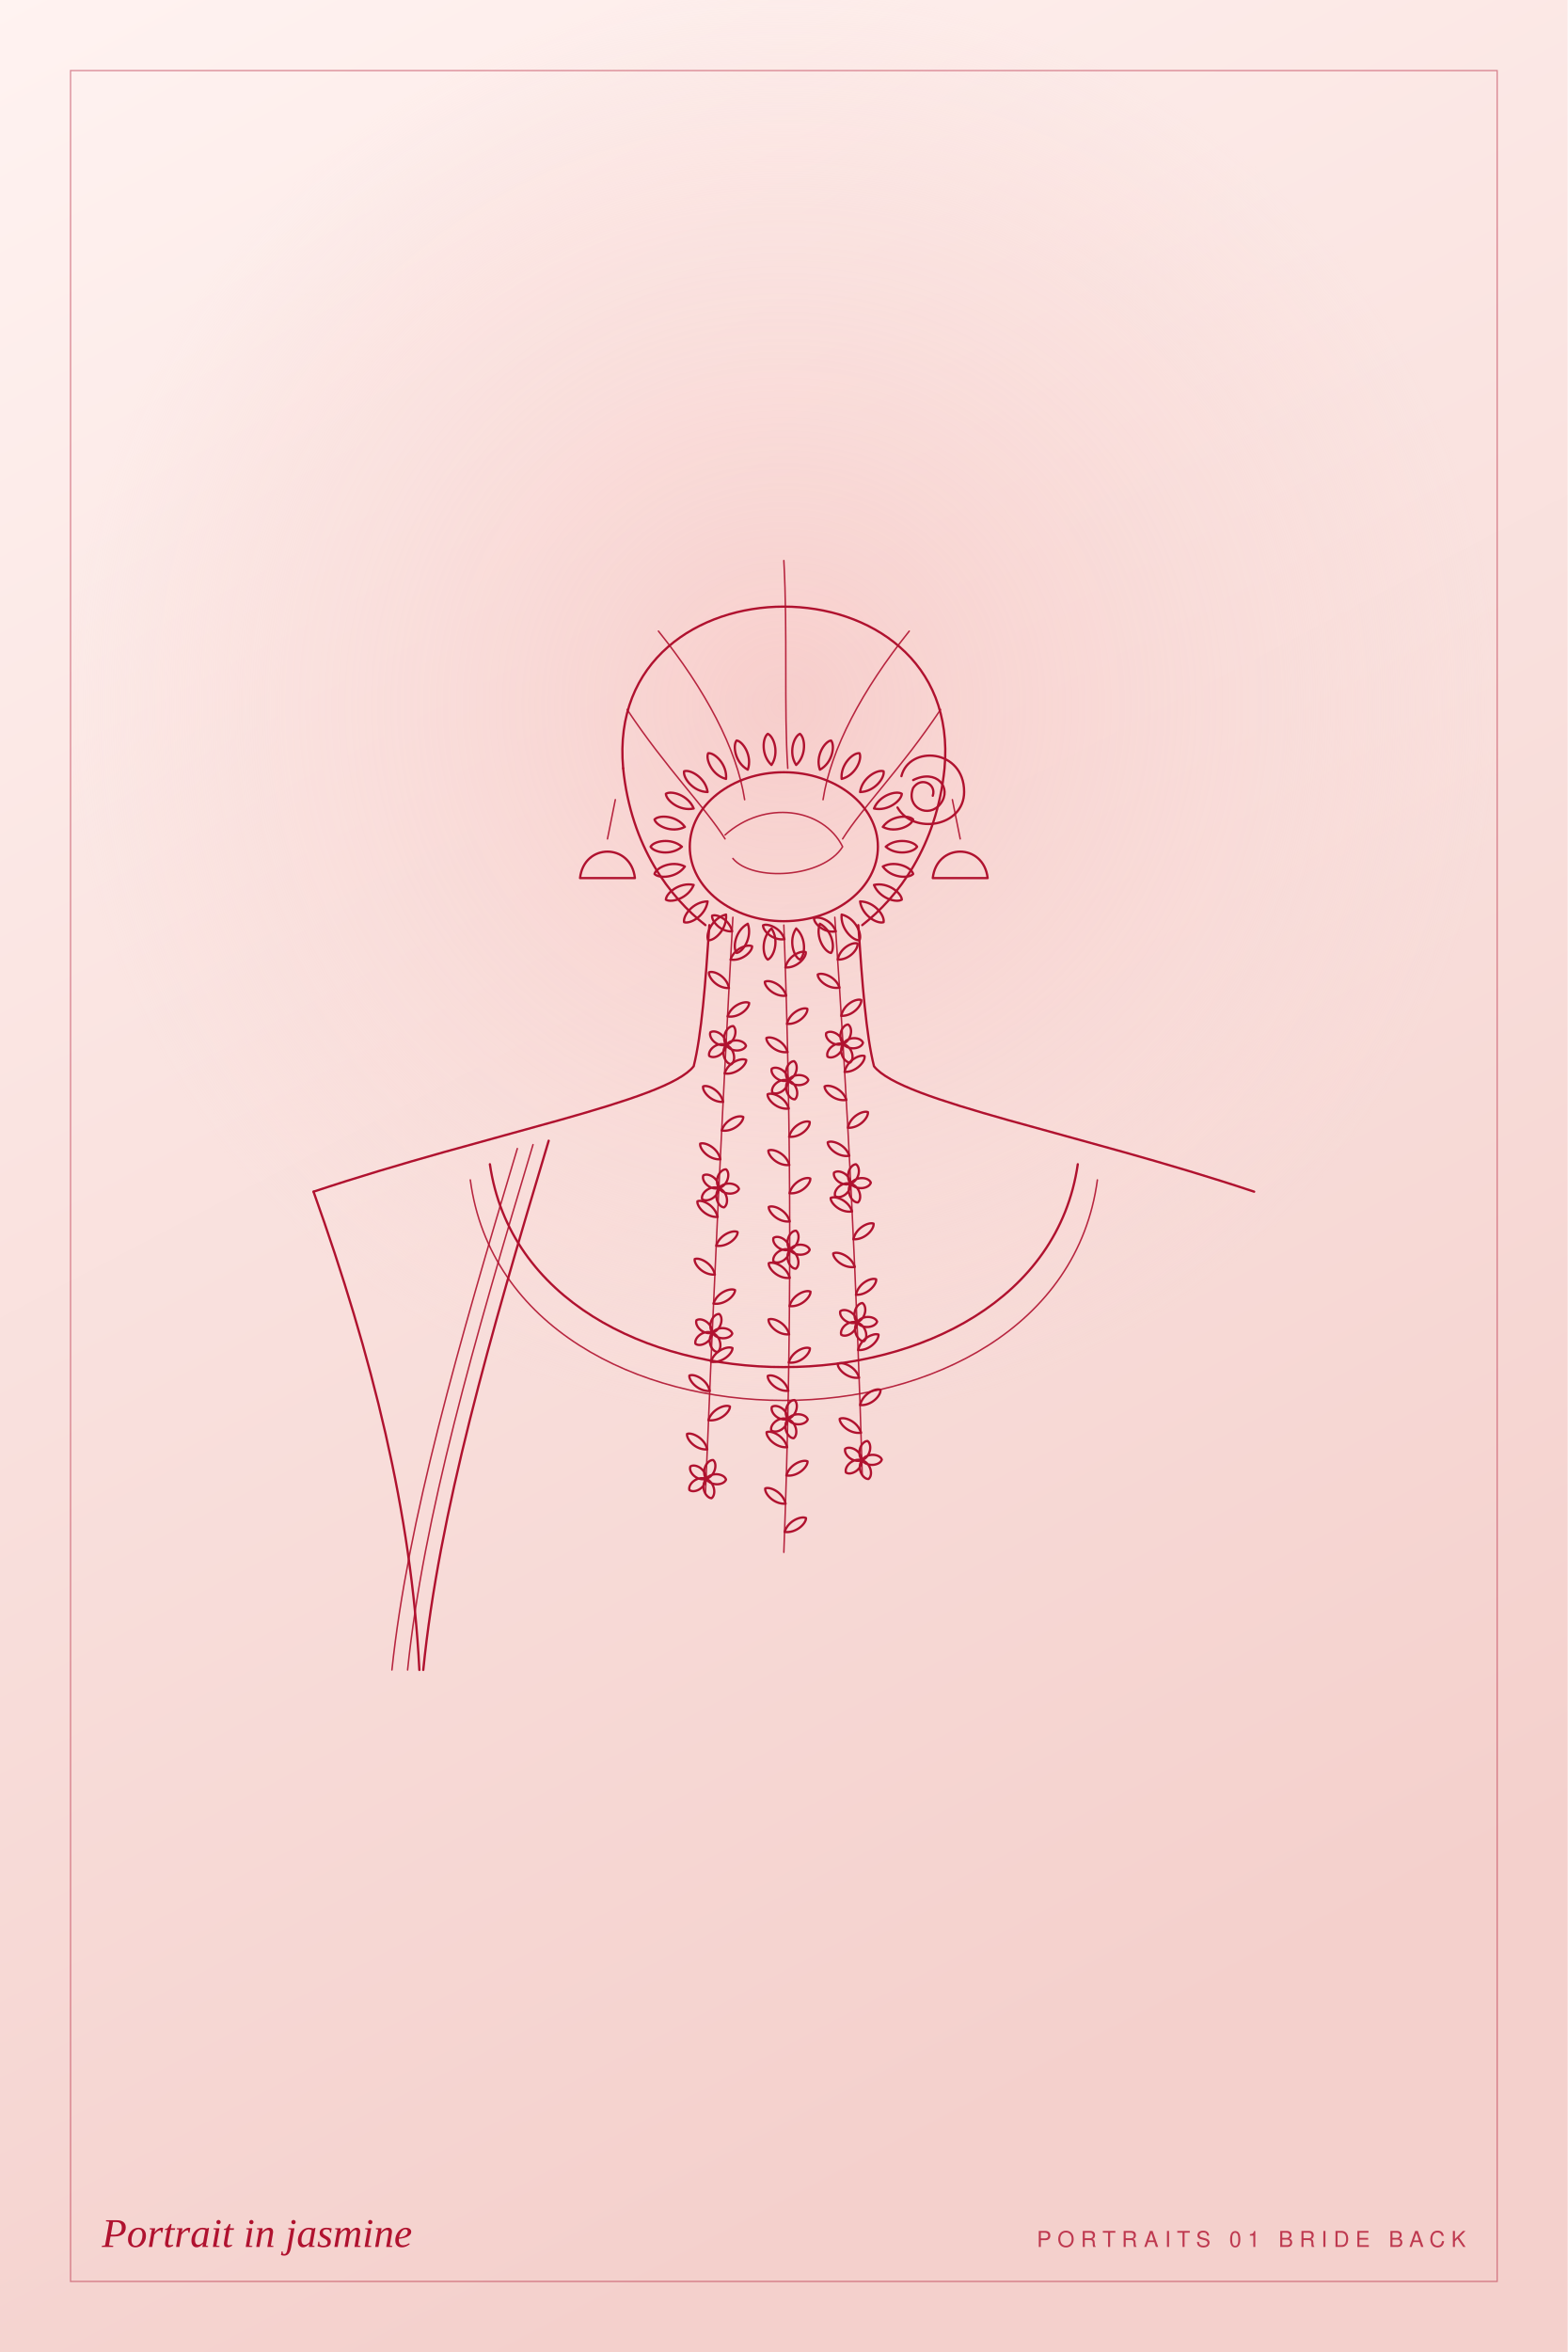
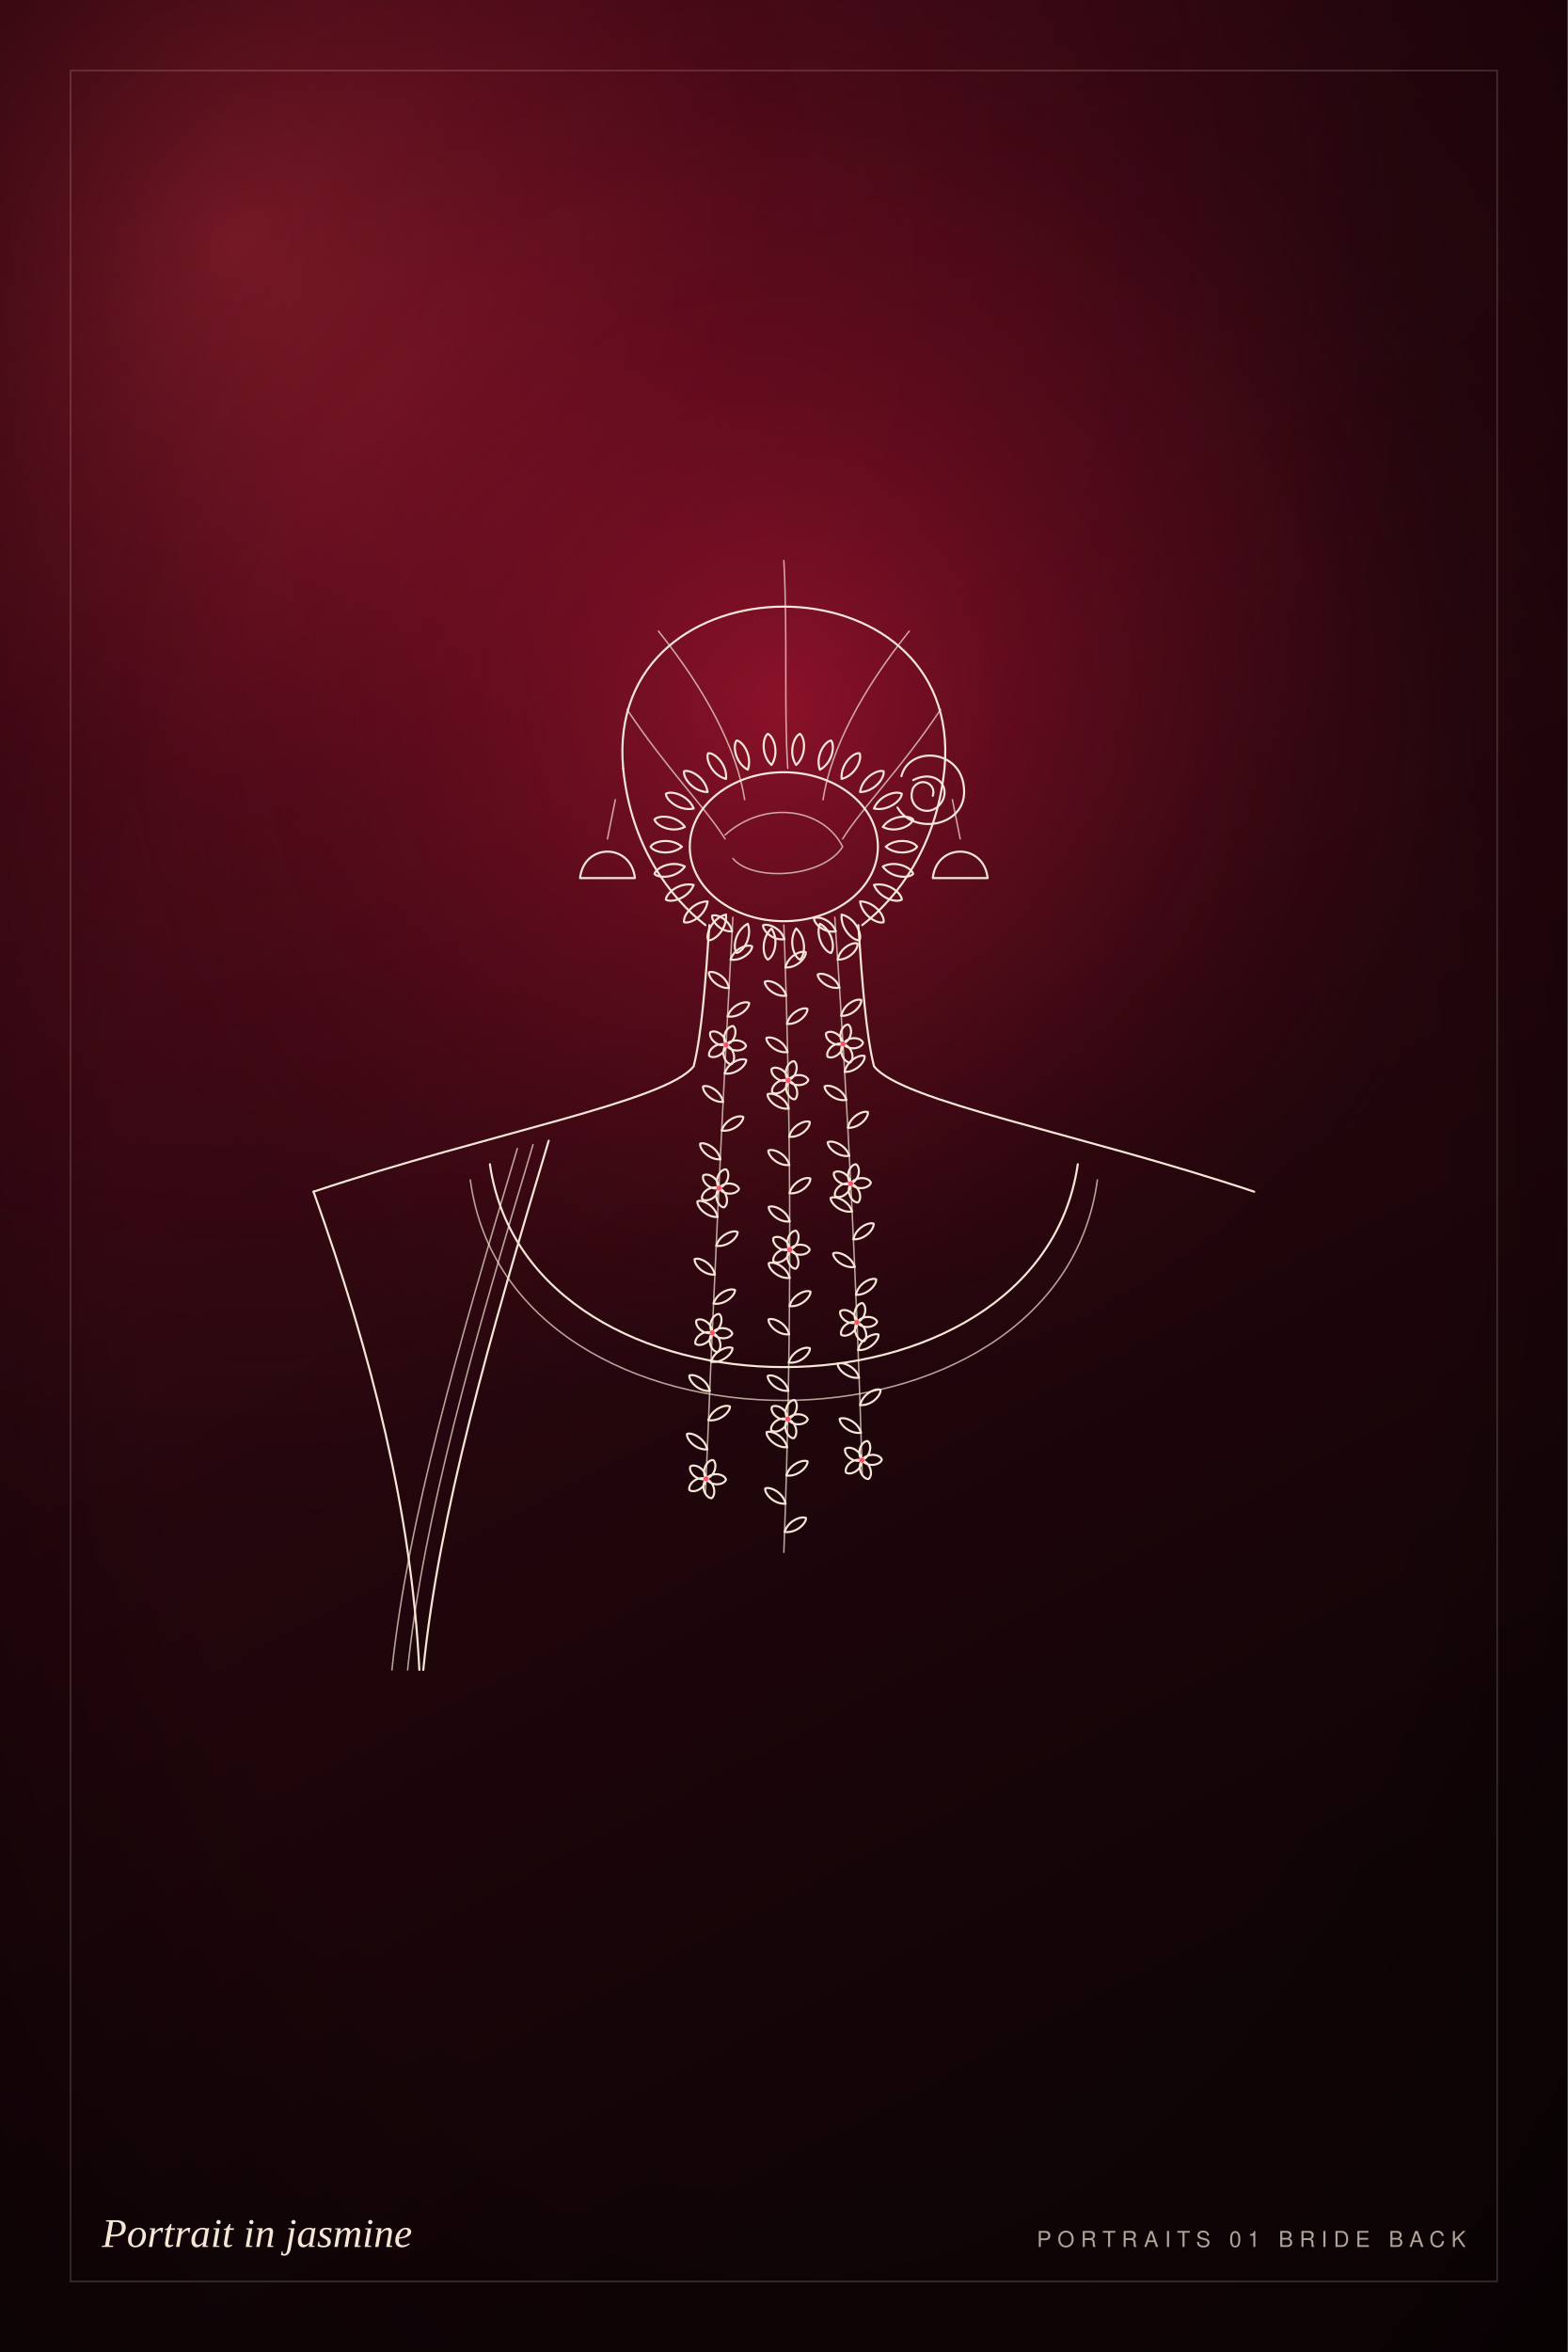
<svg xmlns="http://www.w3.org/2000/svg" viewBox="0 0 1200 1800" width="1200" height="1800">
  <defs>
    <linearGradient id="bg" x1="0" y1="0" x2=".35" y2="1">
-       <stop offset="0" stop-color="#FFF3F1" />
-       <stop offset="1" stop-color="#F4D0CC" />
+       <stop offset="0" stop-color="#430A18" />
+       <stop offset="1" stop-color="#100406" />
    </linearGradient>
    <radialGradient id="disc">
-       <stop offset="0" stop-color="#F6C4C2" stop-opacity=".7" />
-       <stop offset=".7" stop-color="#F8D8D5" stop-opacity=".4" />
-       <stop offset="1" stop-color="#F8D8D5" stop-opacity="0" />
+       <stop offset="0" stop-color="#C8183A" stop-opacity=".55" />
+       <stop offset=".55" stop-color="#8E0F28" stop-opacity=".25" />
+       <stop offset="1" stop-color="#5A0716" stop-opacity="0" />
    </radialGradient>
    <radialGradient id="glow">
-       <stop offset="0" stop-color="#FFB38F" stop-opacity=".8" />
-       <stop offset=".45" stop-color="#FFD2B8" stop-opacity=".4" />
-       <stop offset="1" stop-color="#FFE9DC" stop-opacity="0" />
+       <stop offset="0" stop-color="#FFB070" stop-opacity=".95" />
+       <stop offset=".3" stop-color="#FF5A3C" stop-opacity=".45" />
+       <stop offset="1" stop-color="#B0122F" stop-opacity="0" />
+     </radialGradient>
+     <radialGradient id="leak">
+       <stop offset="0" stop-color="#FF3B4E" stop-opacity=".42" />
+       <stop offset=".45" stop-color="#B0122F" stop-opacity=".18" />
+       <stop offset="1" stop-color="#B0122F" stop-opacity="0" />
+     </radialGradient>
+     <radialGradient id="vig" cx=".5" cy=".5" r=".75">
+       <stop offset=".55" stop-color="#000" stop-opacity="0" />
+       <stop offset="1" stop-color="#000" stop-opacity=".55" />
    </radialGradient>
    <style>
- .l{fill:none;stroke:#B0122F;stroke-width:1.75;stroke-linecap:round;stroke-linejoin:round;vector-effect:non-scaling-stroke;animation:draw 2.8s cubic-bezier(.65,0,.25,1) both}
- .t{stroke-width:1.15;stroke-opacity:.9}
- .f{fill:#B0122F}
- .tx{fill:#B0122F;font-family:Helvetica,Arial,sans-serif}
+ .l{fill:none;stroke:#F6E7D7;stroke-width:1.6;stroke-linecap:round;stroke-linejoin:round;vector-effect:non-scaling-stroke;animation:draw 2.8s cubic-bezier(.65,0,.25,1) both}
+ .t{stroke-width:1.15;stroke-opacity:0.7}
+ .f{fill:#FF4D66}
+ .tx{fill:#F6E7D7;font-family:Helvetica,Arial,sans-serif}
+ .fl .l{stroke:#FFC38A}
.fl{transform-box:fill-box;transform-origin:50% 100%;animation:flick 2.4s ease-in-out infinite alternate}
@keyframes draw{from{stroke-dasharray:1;stroke-dashoffset:1}to{stroke-dasharray:1;stroke-dashoffset:0}}
@keyframes flick{0%{transform:scale(1,1)}35%{transform:scale(.94,1.08)}70%{transform:scale(1.04,.95)}100%{transform:scale(.97,1.05)}}
@media (prefers-reduced-motion:reduce){.l,.fl{animation:none}}
</style>
  </defs>
  <rect width="1200" height="1800" fill="url(#bg)" />
+   <ellipse cx="180" cy="180" rx="900" ry="990" fill="url(#leak)" />
  <circle cx="600" cy="540" r="552" fill="url(#disc)" />
  <g transform="translate(600 648) scale(1.5)">
    <path class="l" style="animation-delay:0.15s" pathLength="1" d="M-82,-40 C-92,-150 92,-150 82,-40 C78,0 58,26 40,40" />
    <path class="l" style="animation-delay:0.18s" pathLength="1" d="M-82,-40 C-78,0 -58,26 -40,40" />
    <path class="l t" style="animation-delay:0.22s" pathLength="1" d="M0,-146 C2,-110 0,-70 2,-40" />
    <path class="l t" style="animation-delay:0.26s" pathLength="1" d="M-64,-110 C-40,-80 -24,-50 -20,-24 M64,-110 C40,-80 24,-50 20,-24 M-80,-70 C-60,-40 -40,-20 -30,-4 M80,-70 C60,-40 40,-20 30,-4" />
    <ellipse class="l" style="animation-delay:0.29s" pathLength="1" cx="0" cy="0" rx="48" ry="38" />
    <path class="l t" style="animation-delay:0.33s" pathLength="1" d="M-30,-6 C-10,-24 20,-20 30,0 C20,16 -16,18 -26,6" />
    <path class="l" style="animation-delay:0.36s" pathLength="1" d="M52,0 C57.6,4.8 66.4,2.9 68,0 C66.4,-2.9 57.6,-4.8 52,0 M50.5,10.1 C54.8,16.1 63.8,16.3 66,13.9 C65.2,10.7 57.1,6.7 50.5,10.1 M46,19.5 C48.8,26.4 57.5,28.8 60.2,27 C60.1,23.7 53.2,17.9 46,19.5 M38.9,27.9 C39.9,35.2 47.8,39.6 50.9,38.5 C51.6,35.2 46.3,28 38.9,27.9 M29.5,34.6 C28.8,41.9 35.3,48.1 38.6,47.7 C40.1,44.8 36.7,36.4 29.5,34.6 M18.4,39.3 C15.9,46.2 20.9,53.8 24.1,54.2 C26.2,51.7 24.9,42.8 18.4,39.3 M6.3,41.7 C2.2,47.8 5.1,56.3 8.2,57.6 C10.9,55.6 11.7,46.7 6.3,41.7 M-6.3,41.7 C-11.7,46.7 -10.9,55.6 -8.2,57.6 C-5.1,56.3 -2.2,47.8 -6.3,41.7 M-18.4,39.3 C-24.9,42.8 -26.2,51.7 -24.1,54.2 C-20.9,53.8 -15.9,46.2 -18.4,39.3 M-29.5,34.6 C-36.7,36.4 -40.1,44.8 -38.6,47.7 C-35.3,48.1 -28.8,41.9 -29.5,34.6 M-38.9,27.9 C-46.3,28 -51.6,35.2 -50.9,38.5 C-47.8,39.6 -39.9,35.2 -38.9,27.9 M-46,19.5 C-53.2,17.9 -60.1,23.7 -60.2,27 C-57.5,28.8 -48.8,26.4 -46,19.5 M-50.5,10.1 C-57.1,6.7 -65.2,10.7 -66,13.9 C-63.8,16.3 -54.8,16.1 -50.5,10.1 M-52,0 C-57.6,-4.8 -66.4,-2.9 -68,0 C-66.4,2.9 -57.6,4.8 -52,0 M-50.5,-10.1 C-54.8,-16.1 -63.8,-16.3 -66,-13.9 C-65.2,-10.7 -57.1,-6.7 -50.5,-10.1 M-46,-19.5 C-48.8,-26.4 -57.5,-28.8 -60.2,-27 C-60.1,-23.7 -53.2,-17.9 -46,-19.5 M-38.9,-27.9 C-39.9,-35.2 -47.8,-39.6 -50.9,-38.5 C-51.6,-35.2 -46.3,-28 -38.9,-27.9 M-29.5,-34.6 C-28.8,-41.9 -35.3,-48.1 -38.6,-47.7 C-40.1,-44.8 -36.7,-36.4 -29.5,-34.6 M-18.4,-39.3 C-15.9,-46.2 -20.9,-53.8 -24.1,-54.2 C-26.2,-51.7 -24.9,-42.8 -18.4,-39.3 M-6.3,-41.7 C-2.2,-47.8 -5.1,-56.3 -8.2,-57.6 C-10.9,-55.6 -11.7,-46.7 -6.3,-41.7 M6.3,-41.7 C11.7,-46.7 10.9,-55.6 8.2,-57.6 C5.1,-56.3 2.2,-47.8 6.3,-41.7 M18.4,-39.3 C24.9,-42.8 26.2,-51.7 24.1,-54.2 C20.9,-53.8 15.9,-46.2 18.4,-39.3 M29.5,-34.6 C36.7,-36.4 40.1,-44.8 38.6,-47.7 C35.3,-48.1 28.8,-41.9 29.5,-34.6 M38.9,-27.9 C46.3,-28 51.6,-35.2 50.9,-38.5 C47.8,-39.6 39.9,-35.2 38.9,-27.9 M46,-19.5 C53.2,-17.9 60.1,-23.7 60.2,-27 C57.5,-28.8 48.8,-26.4 46,-19.5 M50.5,-10.1 C57.1,-6.7 65.2,-10.7 66,-13.9 C63.8,-16.3 54.8,-16.1 50.5,-10.1 " />
    <path class="l" style="animation-delay:0.40s" pathLength="1" d="M66,-34 C78,-40 86,-30 80,-22 C74,-14 62,-20 66,-30 C70,-36 78,-32 76,-26 M60,-36 C64,-52 92,-50 92,-28 C92,-10 66,-6 58,-20" />
    <path class="l t" style="animation-delay:0.43s" pathLength="1" d="M-26,36 Q-34,180 -40,330" />
    <path class="l" style="animation-delay:0.47s" pathLength="1" d="M-29.5,101.1 C-26.8,105.2 -20.4,104.5 -19.3,101.6 C-20.1,98.7 -26.4,97.4 -29.5,101.1 M-29.5,101.1 C-32.5,104.9 -29.9,110.8 -26.8,111 C-24.3,109.3 -25,102.9 -29.5,101.1 M-29.5,101.1 C-34.1,99.4 -38.9,103.7 -38.1,106.7 C-35.7,108.6 -29.8,106 -29.5,101.1 M-29.5,101.1 C-29.3,96.2 -34.9,93 -37.5,94.7 C-38.5,97.6 -34.2,102.3 -29.5,101.1 M-29.5,101.1 C-24.8,99.8 -23.5,93.5 -25.8,91.5 C-28.9,91.4 -32.1,97 -29.5,101.1 " />
    <circle class="f" cx="-29.5" cy="101.1" r="1.3" />
    <path class="l" style="animation-delay:0.50s" pathLength="1" d="M-33.1,174.2 C-30.4,178.2 -24,177.5 -22.9,174.6 C-23.8,171.7 -30,170.4 -33.1,174.2 M-33.1,174.2 C-36.1,178 -33.5,183.9 -30.5,184 C-27.9,182.3 -28.6,175.9 -33.1,174.2 M-33.1,174.2 C-37.7,172.5 -42.5,176.8 -41.7,179.8 C-39.3,181.7 -33.5,179 -33.1,174.2 M-33.1,174.2 C-33,169.3 -38.5,166.1 -41.1,167.7 C-42.2,170.6 -37.9,175.4 -33.1,174.2 M-33.1,174.2 C-28.5,172.8 -27.1,166.5 -29.5,164.6 C-32.6,164.5 -35.8,170 -33.1,174.2 " />
    <circle class="f" cx="-33.1" cy="174.2" r="1.3" />
    <path class="l" style="animation-delay:0.54s" pathLength="1" d="M-36.5,248 C-33.8,252 -27.4,251.3 -26.3,248.4 C-27.2,245.4 -33.5,244.2 -36.5,248 M-36.5,248 C-39.5,251.8 -36.9,257.7 -33.8,257.8 C-31.3,256.1 -32,249.7 -36.5,248 M-36.5,248 C-41.1,246.3 -45.9,250.6 -45.1,253.6 C-42.7,255.5 -36.8,252.8 -36.5,248 M-36.5,248 C-36.4,243.1 -42,239.9 -44.6,241.6 C-45.6,244.5 -41.3,249.2 -36.5,248 M-36.5,248 C-31.9,246.6 -30.6,240.3 -33,238.4 C-36,238.3 -39.2,243.8 -36.5,248 " />
    <circle class="f" cx="-36.5" cy="248" r="1.3" />
    <path class="l" style="animation-delay:0.57s" pathLength="1" d="M-39.7,322.5 C-36.9,326.5 -30.6,325.8 -29.5,322.9 C-30.3,320 -36.6,318.7 -39.7,322.5 M-39.7,322.5 C-42.7,326.4 -40,332.2 -36.9,332.4 C-34.4,330.6 -35.2,324.3 -39.7,322.5 M-39.7,322.5 C-44.3,320.9 -49,325.2 -48.2,328.2 C-45.8,330.1 -40,327.4 -39.7,322.5 M-39.7,322.5 C-39.6,317.6 -45.2,314.5 -47.7,316.2 C-48.8,319.1 -44.4,323.8 -39.7,322.5 M-39.7,322.5 C-35,321.1 -33.7,314.8 -36.1,312.9 C-39.2,312.8 -42.3,318.4 -39.7,322.5 " />
    <circle class="f" cx="-39.7" cy="322.5" r="1.3" />
    <path class="l" style="animation-delay:0.61s" pathLength="1" d="M-26.4,43.2 C-27.6,37.3 -34.2,34.1 -36.6,35.2 C-37,37.8 -32.4,43.5 -26.4,43.2 M-27.2,57.6 C-21.3,58.5 -16,53.4 -16.2,50.8 C-18.5,49.5 -25.4,51.9 -27.2,57.6 M-28,72.1 C-29.1,66.2 -35.7,63 -38.2,64.1 C-38.6,66.7 -34,72.4 -28,72.1 M-28.7,86.6 C-22.8,87.5 -17.6,82.4 -17.7,79.7 C-20.1,78.4 -26.9,80.9 -28.7,86.6 M-30.2,115.7 C-24.3,116.5 -19.1,111.4 -19.2,108.8 C-21.6,107.5 -28.5,109.9 -30.2,115.7 M-31,130.2 C-32.2,124.4 -38.8,121.2 -41.2,122.3 C-41.7,124.9 -37,130.5 -31,130.2 M-31.7,144.8 C-25.8,145.7 -20.6,140.6 -20.7,137.9 C-23.1,136.6 -29.9,139.1 -31.7,144.8 M-32.4,159.5 C-33.6,153.6 -40.3,150.5 -42.7,151.5 C-43.1,154.2 -38.4,159.8 -32.4,159.5 M-33.8,188.9 C-35.1,183 -41.7,179.8 -44.1,180.9 C-44.5,183.5 -39.8,189.2 -33.8,188.9 M-34.5,203.6 C-28.6,204.4 -23.4,199.3 -23.6,196.6 C-25.9,195.3 -32.8,197.9 -34.5,203.6 M-35.2,218.3 C-36.4,212.5 -43.1,209.3 -45.5,210.4 C-45.9,213.1 -41.2,218.7 -35.2,218.3 M-35.9,233.1 C-30,234 -24.8,228.8 -24.9,226.2 C-27.3,224.9 -34.1,227.4 -35.9,233.1 M-37.2,262.8 C-31.3,263.6 -26.1,258.5 -26.2,255.8 C-28.6,254.5 -35.5,257.1 -37.2,262.8 M-37.8,277.7 C-39.1,271.8 -45.7,268.7 -48.2,269.8 C-48.6,272.4 -43.8,278 -37.8,277.7 M-38.5,292.6 C-32.5,293.4 -27.4,288.3 -27.5,285.6 C-29.9,284.3 -36.7,286.9 -38.5,292.6 M-39.1,307.5 C-40.3,301.7 -47,298.6 -49.4,299.6 C-49.8,302.3 -45.1,307.9 -39.1,307.5 " />
    <path class="l t" style="animation-delay:0.64s" pathLength="1" d="M0,40 Q6,200 0,360" />
    <path class="l" style="animation-delay:0.68s" pathLength="1" d="M2.2,119.2 C5.2,123 11.6,121.9 12.5,119 C11.4,116.1 5.1,115.2 2.2,119.2 M2.2,119.2 C-0.5,123.2 2.5,128.9 5.6,128.9 C8,127 6.9,120.7 2.2,119.2 M2.2,119.2 C-2.5,117.9 -6.9,122.5 -5.9,125.4 C-3.4,127.1 2.3,124.1 2.2,119.2 M2.2,119.2 C2.1,114.3 -3.7,111.5 -6.2,113.3 C-7,116.3 -2.4,120.7 2.2,119.2 M2.2,119.2 C6.8,117.5 7.7,111.2 5.2,109.4 C2.1,109.5 -0.6,115.3 2.2,119.2 " />
    <circle class="f" cx="2.2" cy="119.2" r="1.3" />
    <path class="l" style="animation-delay:0.71s" pathLength="1" d="M3,205.6 C5.9,209.5 12.3,208.5 13.2,205.6 C12.3,202.7 5.9,201.7 3,205.6 M3,205.6 C0.2,209.6 3.1,215.3 6.1,215.3 C8.6,213.5 7.6,207.2 3,205.6 M3,205.6 C-1.7,204.2 -6.2,208.7 -5.3,211.6 C-2.8,213.4 2.9,210.5 3,205.6 M3,205.6 C2.9,200.7 -2.8,197.8 -5.3,199.6 C-6.2,202.5 -1.7,207 3,205.6 M3,205.6 C7.6,204 8.7,197.7 6.2,195.9 C3.1,195.9 0.2,201.6 3,205.6 " />
    <circle class="f" cx="3" cy="205.6" r="1.3" />
    <path class="l" style="animation-delay:0.75s" pathLength="1" d="M2,292 C4.8,296 11.2,295.1 12.2,292.2 C11.3,289.3 5,288.2 2,292 M2,292 C-0.9,295.9 1.9,301.7 5,301.8 C7.5,300 6.6,293.7 2,292 M2,292 C-2.6,290.5 -7.3,294.9 -6.4,297.8 C-3.9,299.7 1.8,296.9 2,292 M2,292 C2,287.1 -3.6,284.1 -6.1,285.8 C-7.1,288.7 -2.7,293.3 2,292 M2,292 C6.7,290.5 7.8,284.2 5.4,282.3 C2.3,282.3 -0.7,288 2,292 " />
    <circle class="f" cx="2" cy="292" r="1.3" />
    <path class="l" style="animation-delay:0.78s" pathLength="1" d="M0.3,47.2 C-1.4,41.5 -8.3,38.9 -10.6,40.1 C-10.8,42.8 -5.7,48 0.3,47.2 M0.8,61.6 C6.7,62 11.5,56.5 11.2,53.8 C8.7,52.7 2.1,55.8 0.8,61.6 M1.2,76 C-0.5,70.2 -7.3,67.6 -9.7,68.9 C-9.9,71.5 -4.7,76.8 1.2,76 M1.6,90.4 C7.6,90.8 12.4,85.3 12,82.7 C9.6,81.6 2.9,84.6 1.6,90.4 M1.9,104.8 C0.3,99 -6.5,96.4 -8.9,97.6 C-9.1,100.3 -4,105.5 1.9,104.8 M2.5,133.6 C0.9,127.8 -5.9,125.1 -8.3,126.3 C-8.5,129 -3.5,134.3 2.5,133.6 M2.7,148 C8.7,148.5 13.6,143.1 13.2,140.4 C10.8,139.3 4.1,142.2 2.7,148 M2.8,162.4 C1.3,156.6 -5.5,153.8 -7.9,155 C-8.1,157.7 -3.1,163 2.8,162.4 M2.9,176.8 C8.9,177.4 13.8,171.9 13.5,169.3 C11.1,168.1 4.4,171 2.9,176.8 M3,191.2 C1.5,185.4 -5.3,182.6 -7.7,183.8 C-7.9,186.4 -3,191.8 3,191.2 M3,220 C1.5,214.2 -5.2,211.3 -7.7,212.5 C-8,215.2 -3,220.6 3,220 M2.9,234.4 C8.8,235 13.8,229.7 13.6,227 C11.2,225.8 4.4,228.6 2.9,234.4 M2.7,248.8 C1.3,243 -5.4,240.1 -7.8,241.2 C-8.1,243.9 -3.2,249.3 2.7,248.8 M2.5,263.2 C8.5,263.9 13.5,258.6 13.3,255.9 C10.9,254.7 4.1,257.4 2.5,263.2 M2.3,277.6 C0.9,271.8 -5.8,268.8 -8.2,270 C-8.5,272.6 -3.7,278.1 2.3,277.6 M1.7,306.4 C0.3,300.6 -6.4,297.6 -8.8,298.7 C-9.1,301.3 -4.3,306.8 1.7,306.4 M1.3,320.8 C7.2,321.6 12.3,316.3 12.1,313.6 C9.8,312.4 2.9,315 1.3,320.8 M0.9,335.2 C-0.4,329.4 -7.1,326.3 -9.5,327.4 C-9.9,330.1 -5.1,335.6 0.9,335.2 M0.4,349.6 C6.3,350.4 11.5,345.2 11.3,342.5 C8.9,341.3 2.1,343.9 0.4,349.6 " />
    <path class="l t" style="animation-delay:0.82s" pathLength="1" d="M26,36 Q36,180 40,320" />
    <path class="l" style="animation-delay:0.85s" pathLength="1" d="M30.2,100.6 C33.4,104.3 39.6,103 40.4,100 C39.3,97.1 32.9,96.5 30.2,100.6 M30.2,100.6 C27.6,104.7 30.9,110.3 33.9,110.1 C36.3,108.1 34.9,101.9 30.2,100.6 M30.2,100.6 C25.5,99.4 21.2,104.2 22.3,107.1 C24.9,108.7 30.4,105.5 30.2,100.6 M30.2,100.6 C29.8,95.7 24,93.1 21.6,95.1 C20.8,98.1 25.6,102.3 30.2,100.6 M30.2,100.6 C34.7,98.7 35.4,92.4 32.8,90.7 C29.7,90.9 27.2,96.8 30.2,100.6 " />
    <circle class="f" cx="30.2" cy="100.6" r="1.3" />
    <path class="l" style="animation-delay:0.89s" pathLength="1" d="M34.1,171.9 C37.3,175.6 43.5,174.4 44.4,171.4 C43.3,168.5 36.9,167.9 34.1,171.9 M34.1,171.9 C31.5,176 34.7,181.6 37.8,181.5 C40.2,179.5 38.8,173.2 34.1,171.9 M34.1,171.9 C29.4,170.7 25.1,175.4 26.2,178.3 C28.8,180 34.3,176.8 34.1,171.9 M34.1,171.9 C33.8,167 28,164.4 25.6,166.3 C24.8,169.3 29.6,173.6 34.1,171.9 M34.1,171.9 C38.7,170.1 39.4,163.7 36.8,162 C33.7,162.2 31.1,168.1 34.1,171.9 " />
    <circle class="f" cx="34.1" cy="171.9" r="1.3" />
    <path class="l" style="animation-delay:0.92s" pathLength="1" d="M37.3,242.7 C40.4,246.5 46.7,245.2 47.6,242.3 C46.5,239.4 40.1,238.7 37.3,242.7 M37.3,242.7 C34.7,246.8 37.8,252.4 40.9,252.3 C43.3,250.4 42,244.1 37.3,242.7 M37.3,242.7 C32.6,241.4 28.3,246.1 29.3,249 C31.9,250.7 37.5,247.6 37.3,242.7 M37.3,242.7 C37.1,237.8 31.3,235.1 28.8,237 C28,240 32.7,244.3 37.3,242.7 M37.3,242.7 C41.9,240.9 42.7,234.6 40.1,232.8 C37,233 34.4,238.8 37.3,242.7 " />
    <circle class="f" cx="37.3" cy="242.7" r="1.3" />
    <path class="l" style="animation-delay:0.96s" pathLength="1" d="M39.8,313 C42.8,316.8 49.1,315.6 50,312.7 C49,309.8 42.6,309 39.8,313 M39.8,313 C37.1,317.1 40.2,322.7 43.2,322.6 C45.7,320.7 44.5,314.4 39.8,313 M39.8,313 C35.1,311.7 30.7,316.3 31.7,319.3 C34.3,321 39.9,317.9 39.8,313 M39.8,313 C39.6,308.1 33.8,305.4 31.3,307.2 C30.5,310.2 35.2,314.6 39.8,313 M39.8,313 C44.4,311.3 45.2,304.9 42.7,303.2 C39.6,303.3 36.9,309.1 39.8,313 " />
    <circle class="f" cx="39.8" cy="313" r="1.3" />
    <path class="l" style="animation-delay:0.99s" pathLength="1" d="M26.5,43.2 C24.6,37.5 17.7,35.2 15.4,36.5 C15.3,39.2 20.6,44.2 26.5,43.2 M27.5,57.6 C33.5,57.8 38.1,52.1 37.6,49.4 C35.1,48.4 28.6,51.7 27.5,57.6 M28.4,71.9 C26.5,66.2 19.6,63.9 17.3,65.2 C17.2,67.9 22.5,72.9 28.4,71.9 M29.3,86.3 C35.3,86.5 39.9,80.8 39.5,78.2 C37,77.2 30.4,80.4 29.3,86.3 M31,114.9 C37,115.1 41.7,109.5 41.2,106.8 C38.8,105.8 32.2,109 31,114.9 M31.9,129.2 C30.1,123.5 23.2,121 20.8,122.3 C20.7,125 25.9,130.1 31.9,129.2 M32.7,143.4 C38.6,143.7 43.3,138.1 42.9,135.4 C40.4,134.4 33.8,137.6 32.7,143.4 M33.4,157.7 C31.6,152 24.7,149.5 22.4,150.8 C22.3,153.5 27.5,158.6 33.4,157.7 M34.8,186.1 C33.1,180.4 26.2,177.9 23.9,179.2 C23.7,181.8 28.9,187 34.8,186.1 M35.5,200.3 C41.5,200.6 46.2,195 45.8,192.3 C43.4,191.3 36.7,194.4 35.5,200.3 M36.2,214.4 C34.4,208.7 27.5,206.2 25.2,207.5 C25,210.1 30.2,215.3 36.2,214.4 M36.8,228.6 C42.7,228.9 47.5,223.3 47.1,220.7 C44.6,219.6 38,222.7 36.8,228.6 M37.9,256.8 C43.9,257.2 48.6,251.6 48.3,248.9 C45.8,247.9 39.2,250.9 37.9,256.8 M38.4,270.9 C36.7,265.1 29.9,262.6 27.5,263.8 C27.3,266.5 32.5,271.7 38.4,270.9 M38.9,284.9 C44.9,285.3 49.7,279.8 49.3,277.1 C46.9,276 40.2,279.1 38.9,284.9 M39.4,299 C37.7,293.2 30.9,290.6 28.5,291.9 C28.3,294.5 33.4,299.8 39.4,299 " />
    <path class="l" style="animation-delay:1.03s" pathLength="1" d="M-38,40 C-40,70 -42,96 -46,112 C-60,130 -150,146 -240,176" />
    <path class="l" style="animation-delay:1.06s" pathLength="1" d="M38,40 C40,70 42,96 46,112 C60,130 150,146 240,176" />
    <path class="l" style="animation-delay:1.09s" pathLength="1" d="M-150,162 C-130,300 130,300 150,162" />
    <path class="l t" style="animation-delay:1.13s" pathLength="1" d="M-160,170 C-140,320 140,320 160,170" />
    <path class="l" style="animation-delay:1.17s" pathLength="1" d="M-240,176 C-210,260 -190,340 -186,420" />
    <path class="l" style="animation-delay:1.20s" pathLength="1" d="M-120,150 C-150,250 -176,340 -184,420" />
    <path class="l t" style="animation-delay:1.24s" pathLength="1" d="M-128,152 C-158,252 -184,342 -192,420 M-136,154 C-166,254 -192,344 -200,420" />
    <path class="l t" style="animation-delay:1.27s" pathLength="1" d="M-86,-24 L-90,-4" />
    <path class="l" style="animation-delay:1.30s" pathLength="1" d="M-104,16 C-102,-2 -78,-2 -76,16 Z" />
    <path class="l t" style="animation-delay:1.34s" pathLength="1" d="M86,-24 L90,-4" />
    <path class="l" style="animation-delay:1.38s" pathLength="1" d="M76,16 C78,-2 102,-2 104,16 Z" />
  </g>
-   <rect x="54" y="54" width="1092" height="1692" fill="none" stroke="#B0122F" stroke-opacity=".45" stroke-width="1" vector-effect="non-scaling-stroke" />
-   <g fill="#B0122F" font-family="Georgia, 'Times New Roman', serif">
+   <rect width="1200" height="1800" fill="url(#vig)" />
+   <rect x="54" y="54" width="1092" height="1692" fill="none" stroke="#F6E7D7" stroke-opacity="0.22" stroke-width="1" vector-effect="non-scaling-stroke" />
+   <g fill="#F6E7D7" font-family="Georgia, 'Times New Roman', serif">
    <text x="78" y="1719.6" font-size="31.2" font-style="italic">Portrait in jasmine</text>
-     <text x="1122" y="1719.6" font-size="16.8" letter-spacing="4.8" text-anchor="end" opacity=".8" font-family="Helvetica, Arial, sans-serif">PORTRAITS 01 BRIDE BACK</text>
+     <text x="1122" y="1719.6" font-size="16.8" letter-spacing="4.8" text-anchor="end" opacity=".7" font-family="Helvetica, Arial, sans-serif">PORTRAITS 01 BRIDE BACK</text>
  </g>
</svg>
